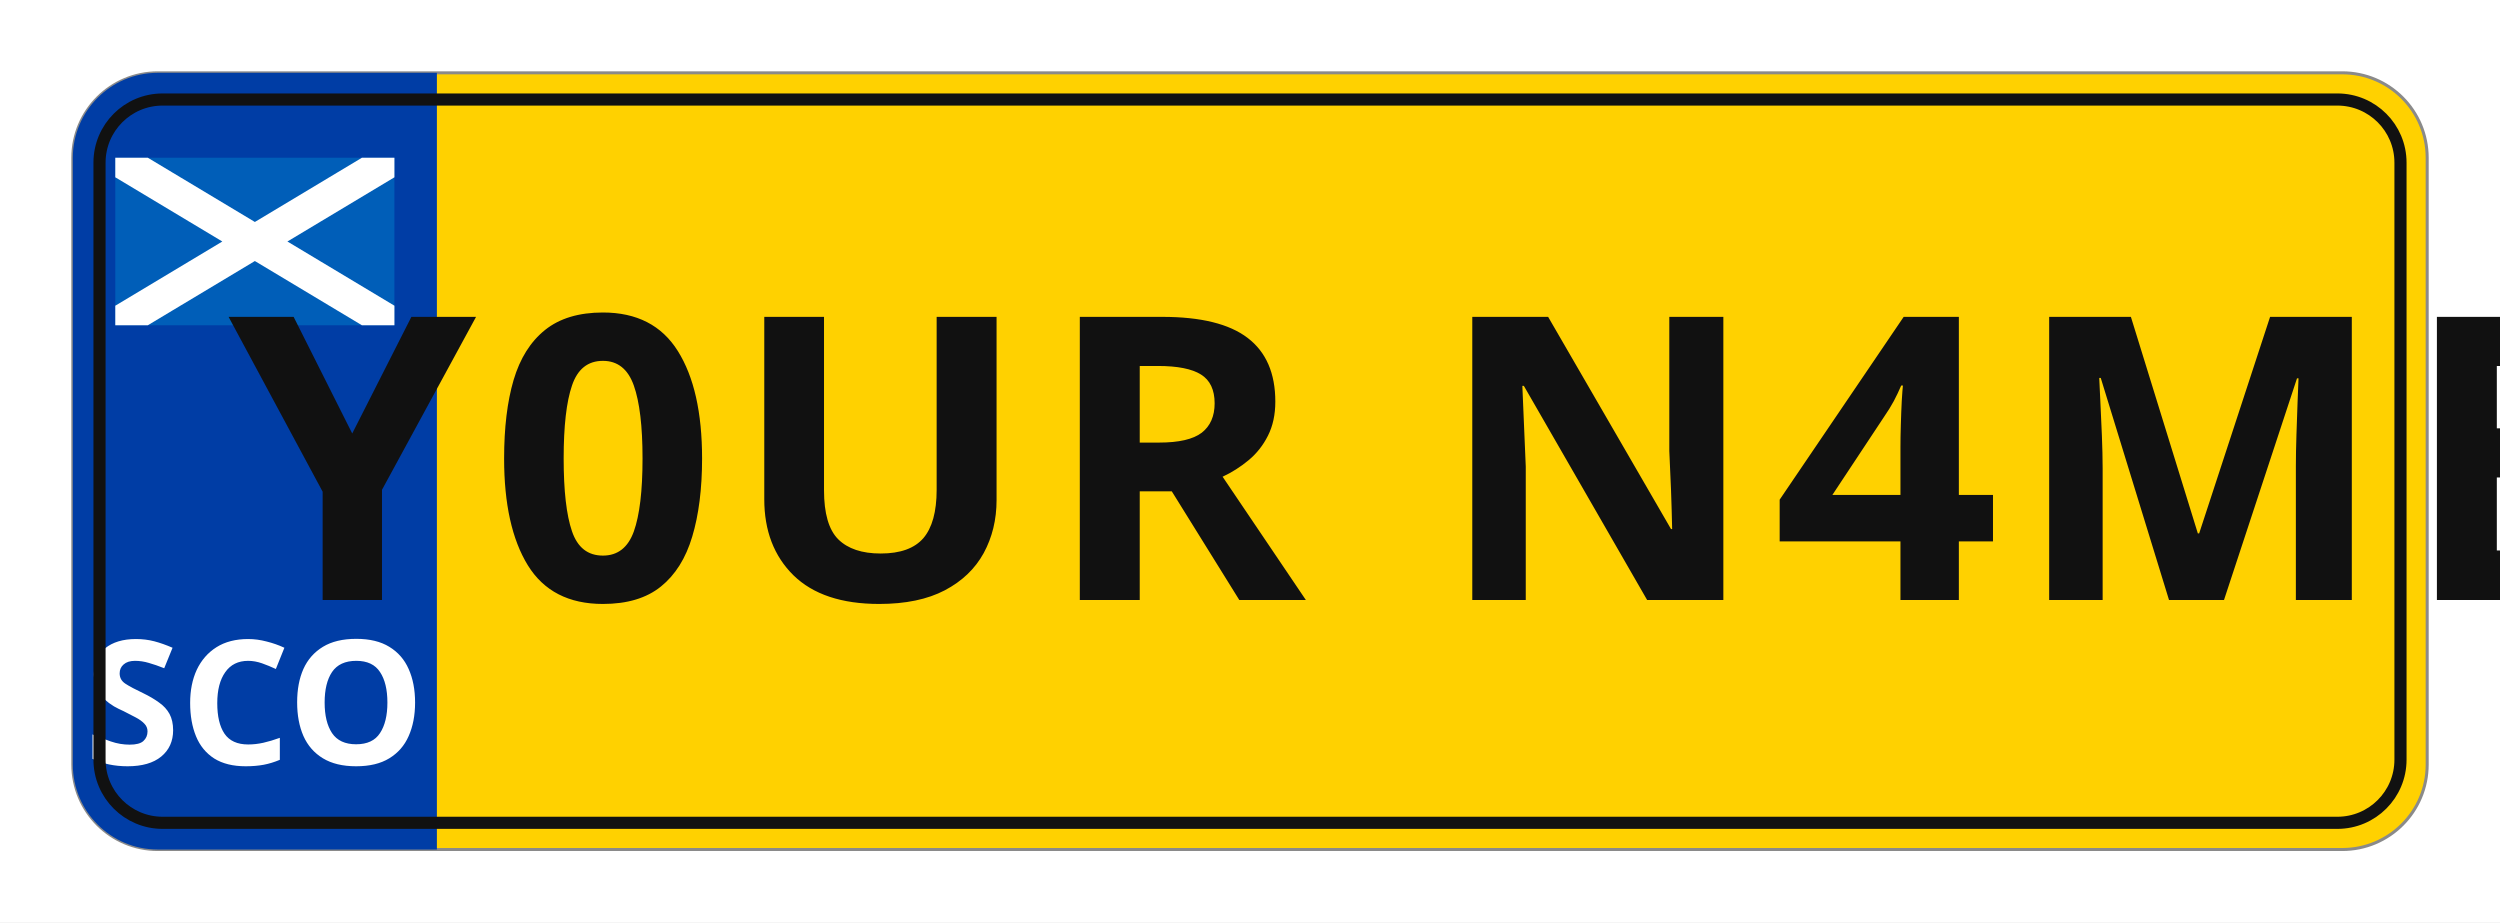
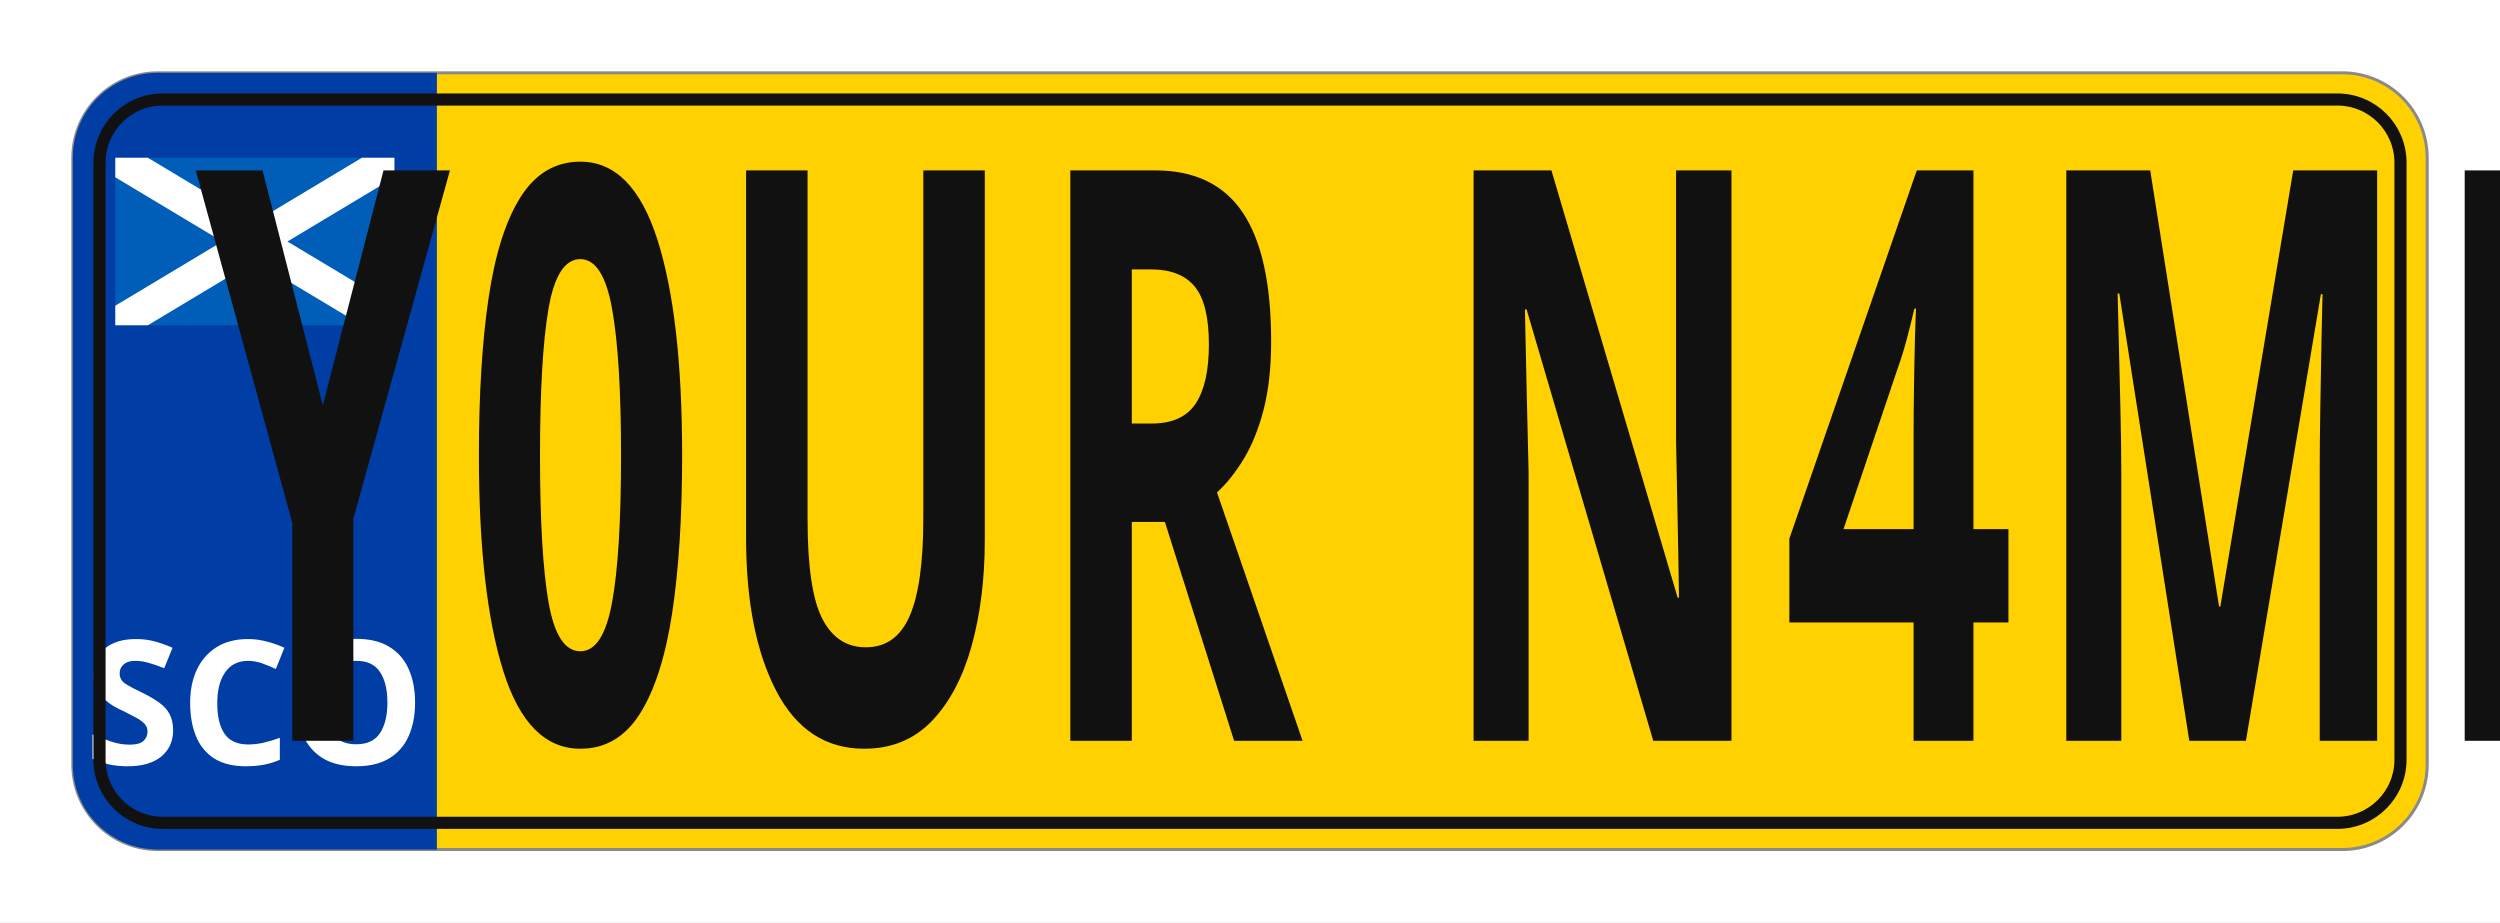
<svg xmlns="http://www.w3.org/2000/svg" width="206mm" height="76mm" viewBox="0 0 206 76">
  <g id="Background">
    <rect width="206.0" height="76.0" fill="#FFFFFF" />
  </g>
  <g id="plate">
    <clipPath id="platec">
      <rect x="6.000" y="6.000" width="194.0" height="64.0" rx="7" />
    </clipPath>
    <rect x="6.000" y="6.000" width="194.0" height="64.0" rx="7" fill="#FFD100" stroke="#8A8A8A" stroke-width="0.25" />
    <g clip-path="url(#platec)">
      <rect x="6.000" y="6.000" width="30.0" height="64.0" fill="#003DA5" />
    </g>
    <svg x="9.500" y="13.000" width="23.000" height="13.800" viewBox="0 0 5 3">
      <rect width="5" height="3" fill="#005EB8" />
      <path d="M0,0 L5,3 M5,0 L0,3" stroke="#fff" stroke-width="0.6" />
    </svg>
    <text x="21.000" y="63.000" font-family="Barlow Condensed" font-weight="700" font-size="14.286" fill="#FFFFFF" text-anchor="middle">SCO</text>
-     <text id="Plate text" data-field="Your plate text" x="117.500" y="49.435" font-family="Barlow Condensed" font-weight="700" font-size="32.671" letter-spacing="1.143" fill="#111111" text-anchor="middle" xml:space="preserve">Y0UR N4ME</text>
+     <text id="Plate text" data-field="Your plate text" font-family="Barlow Condensed" font-weight="700" font-size="65.829" letter-spacing="2.304" fill="#111111" text-anchor="middle" xml:space="preserve" transform="translate(117.500 61.040) scale(0.5099 1)" x="0" y="0">Y0UR N4ME</text>
    <rect x="8.200" y="8.200" width="189.600" height="59.600" rx="5.2" fill="none" stroke="#111111" stroke-width="1.0" />
  </g>
  <g id="Guides" style="display:none" fill="none" stroke-width="0.2">
    <rect x="3.0" y="3.0" width="200.0" height="70.0" stroke="#00AEEF" stroke-dasharray="2,1" />
    <rect x="6.0" y="6.0" width="194.0" height="64.0" stroke="#EC008C" stroke-dasharray="1,1" />
  </g>
</svg>
